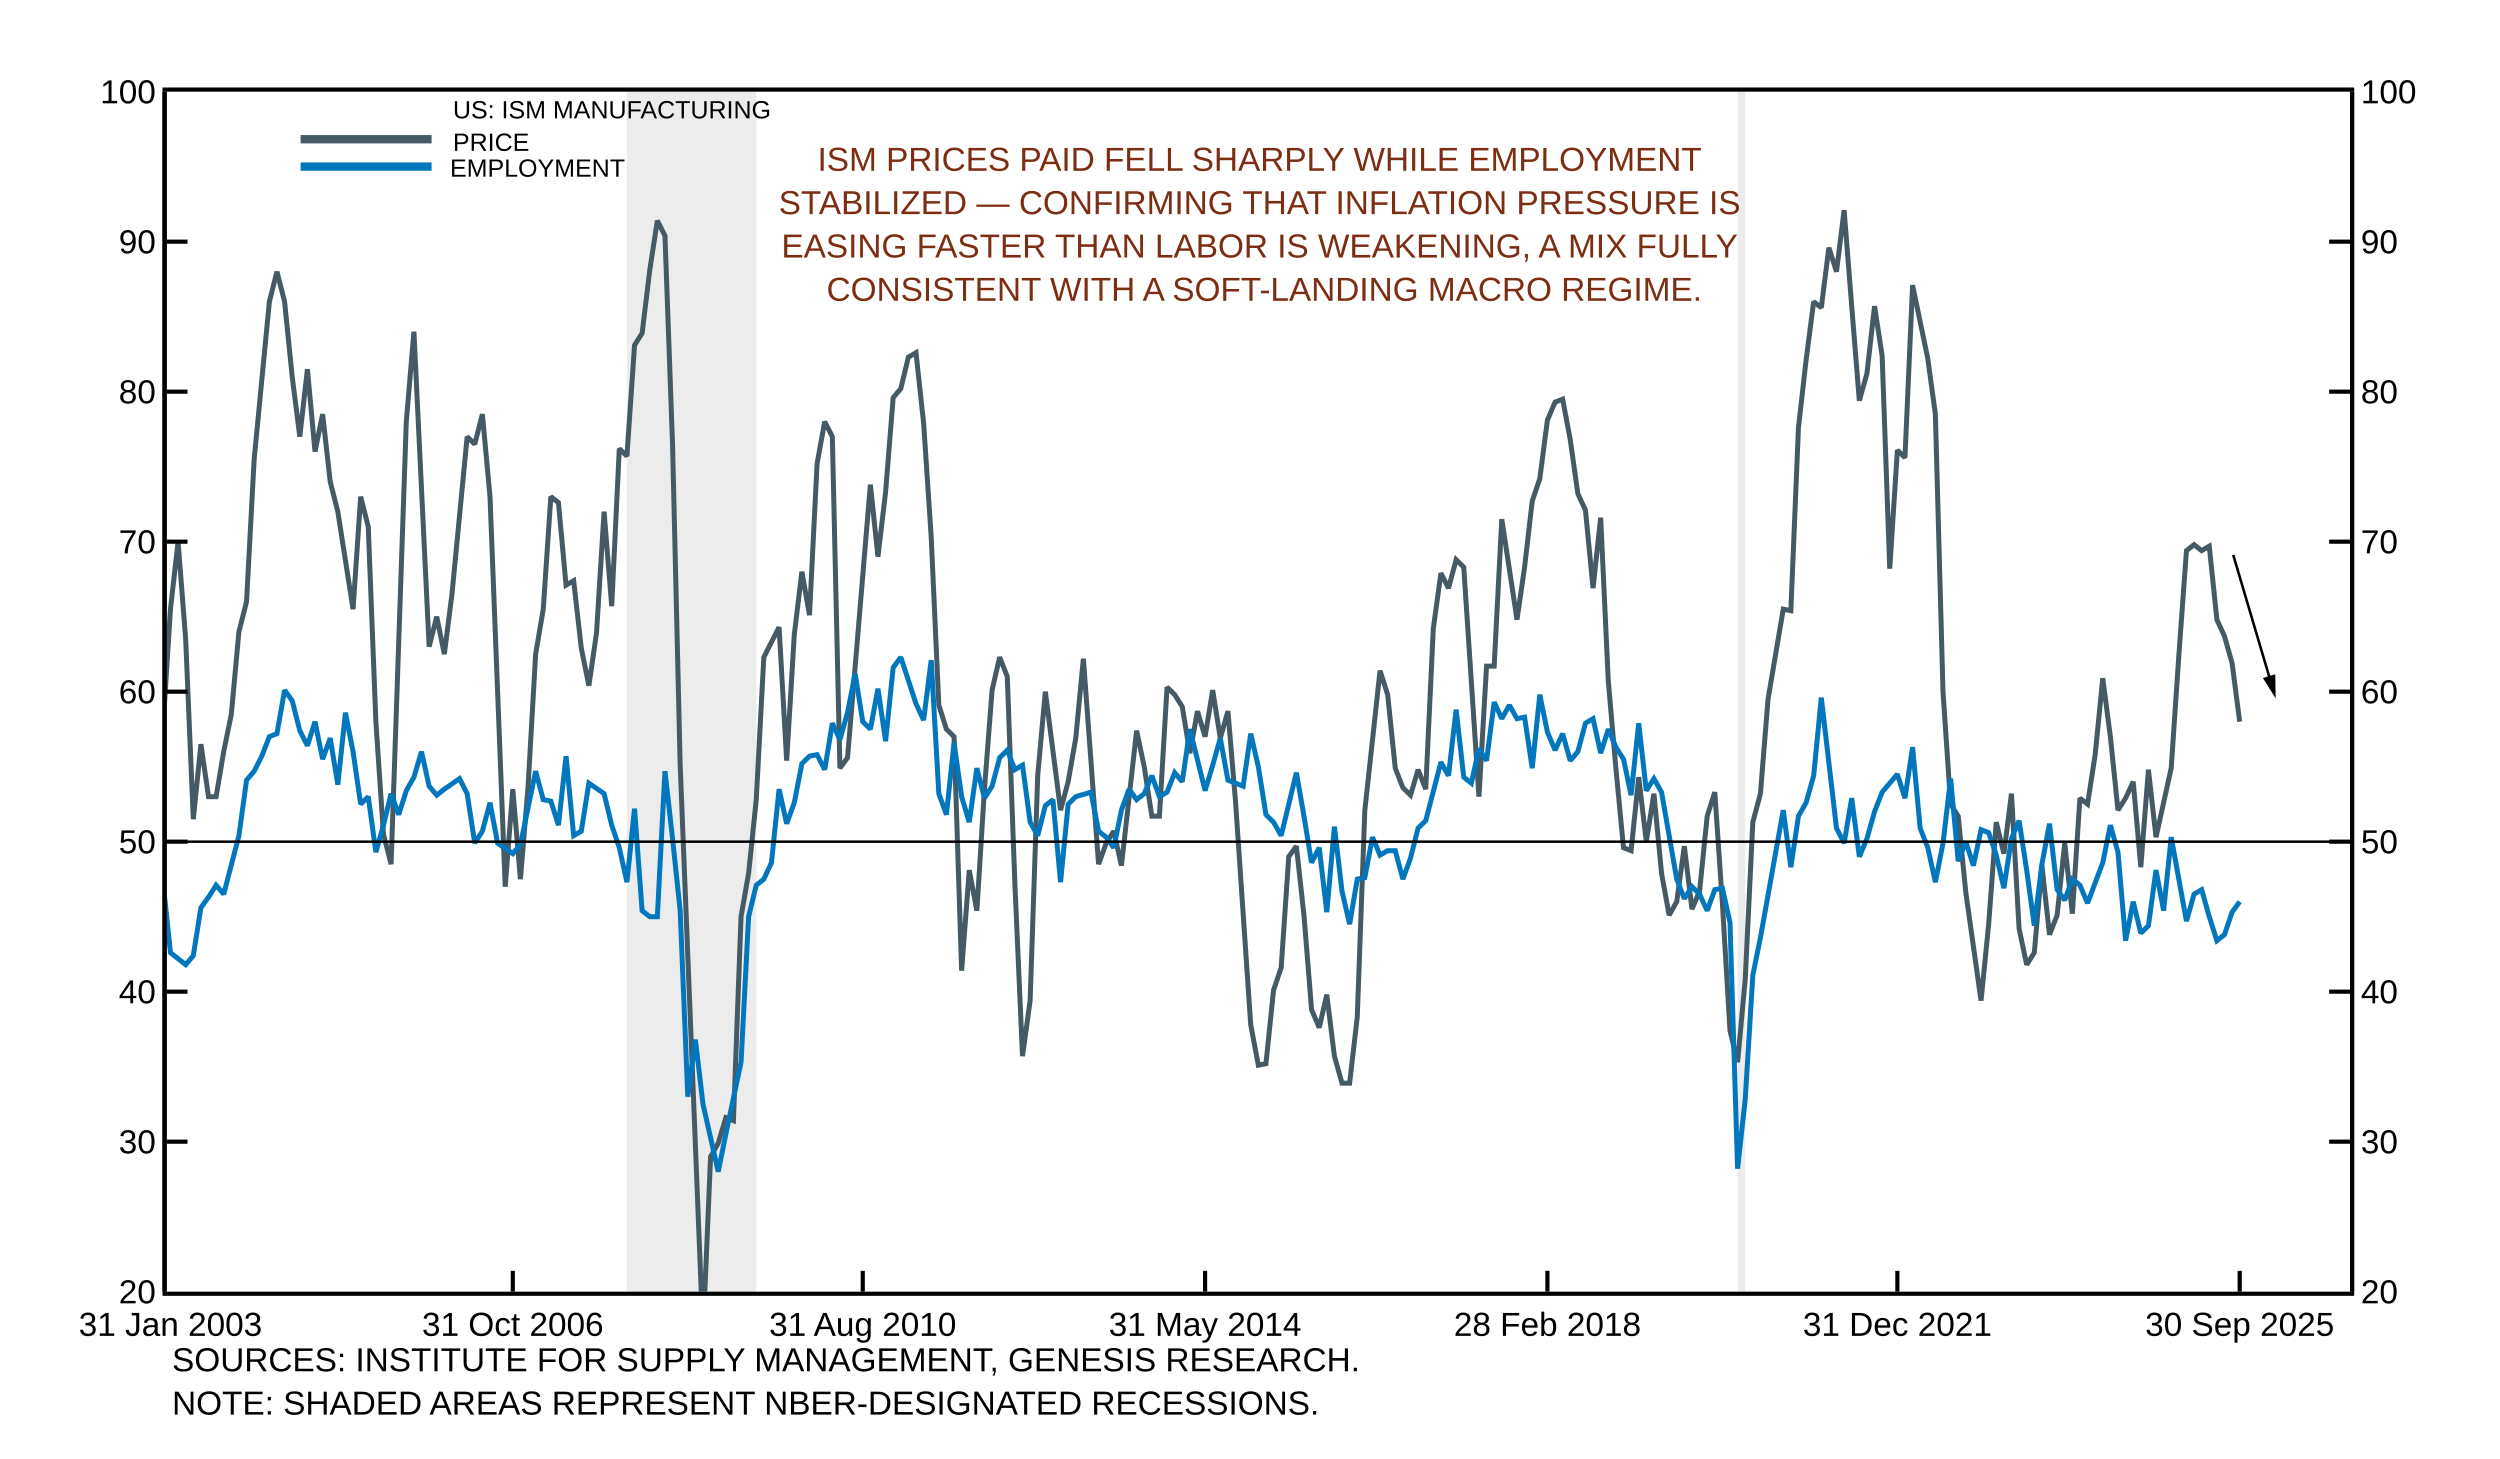
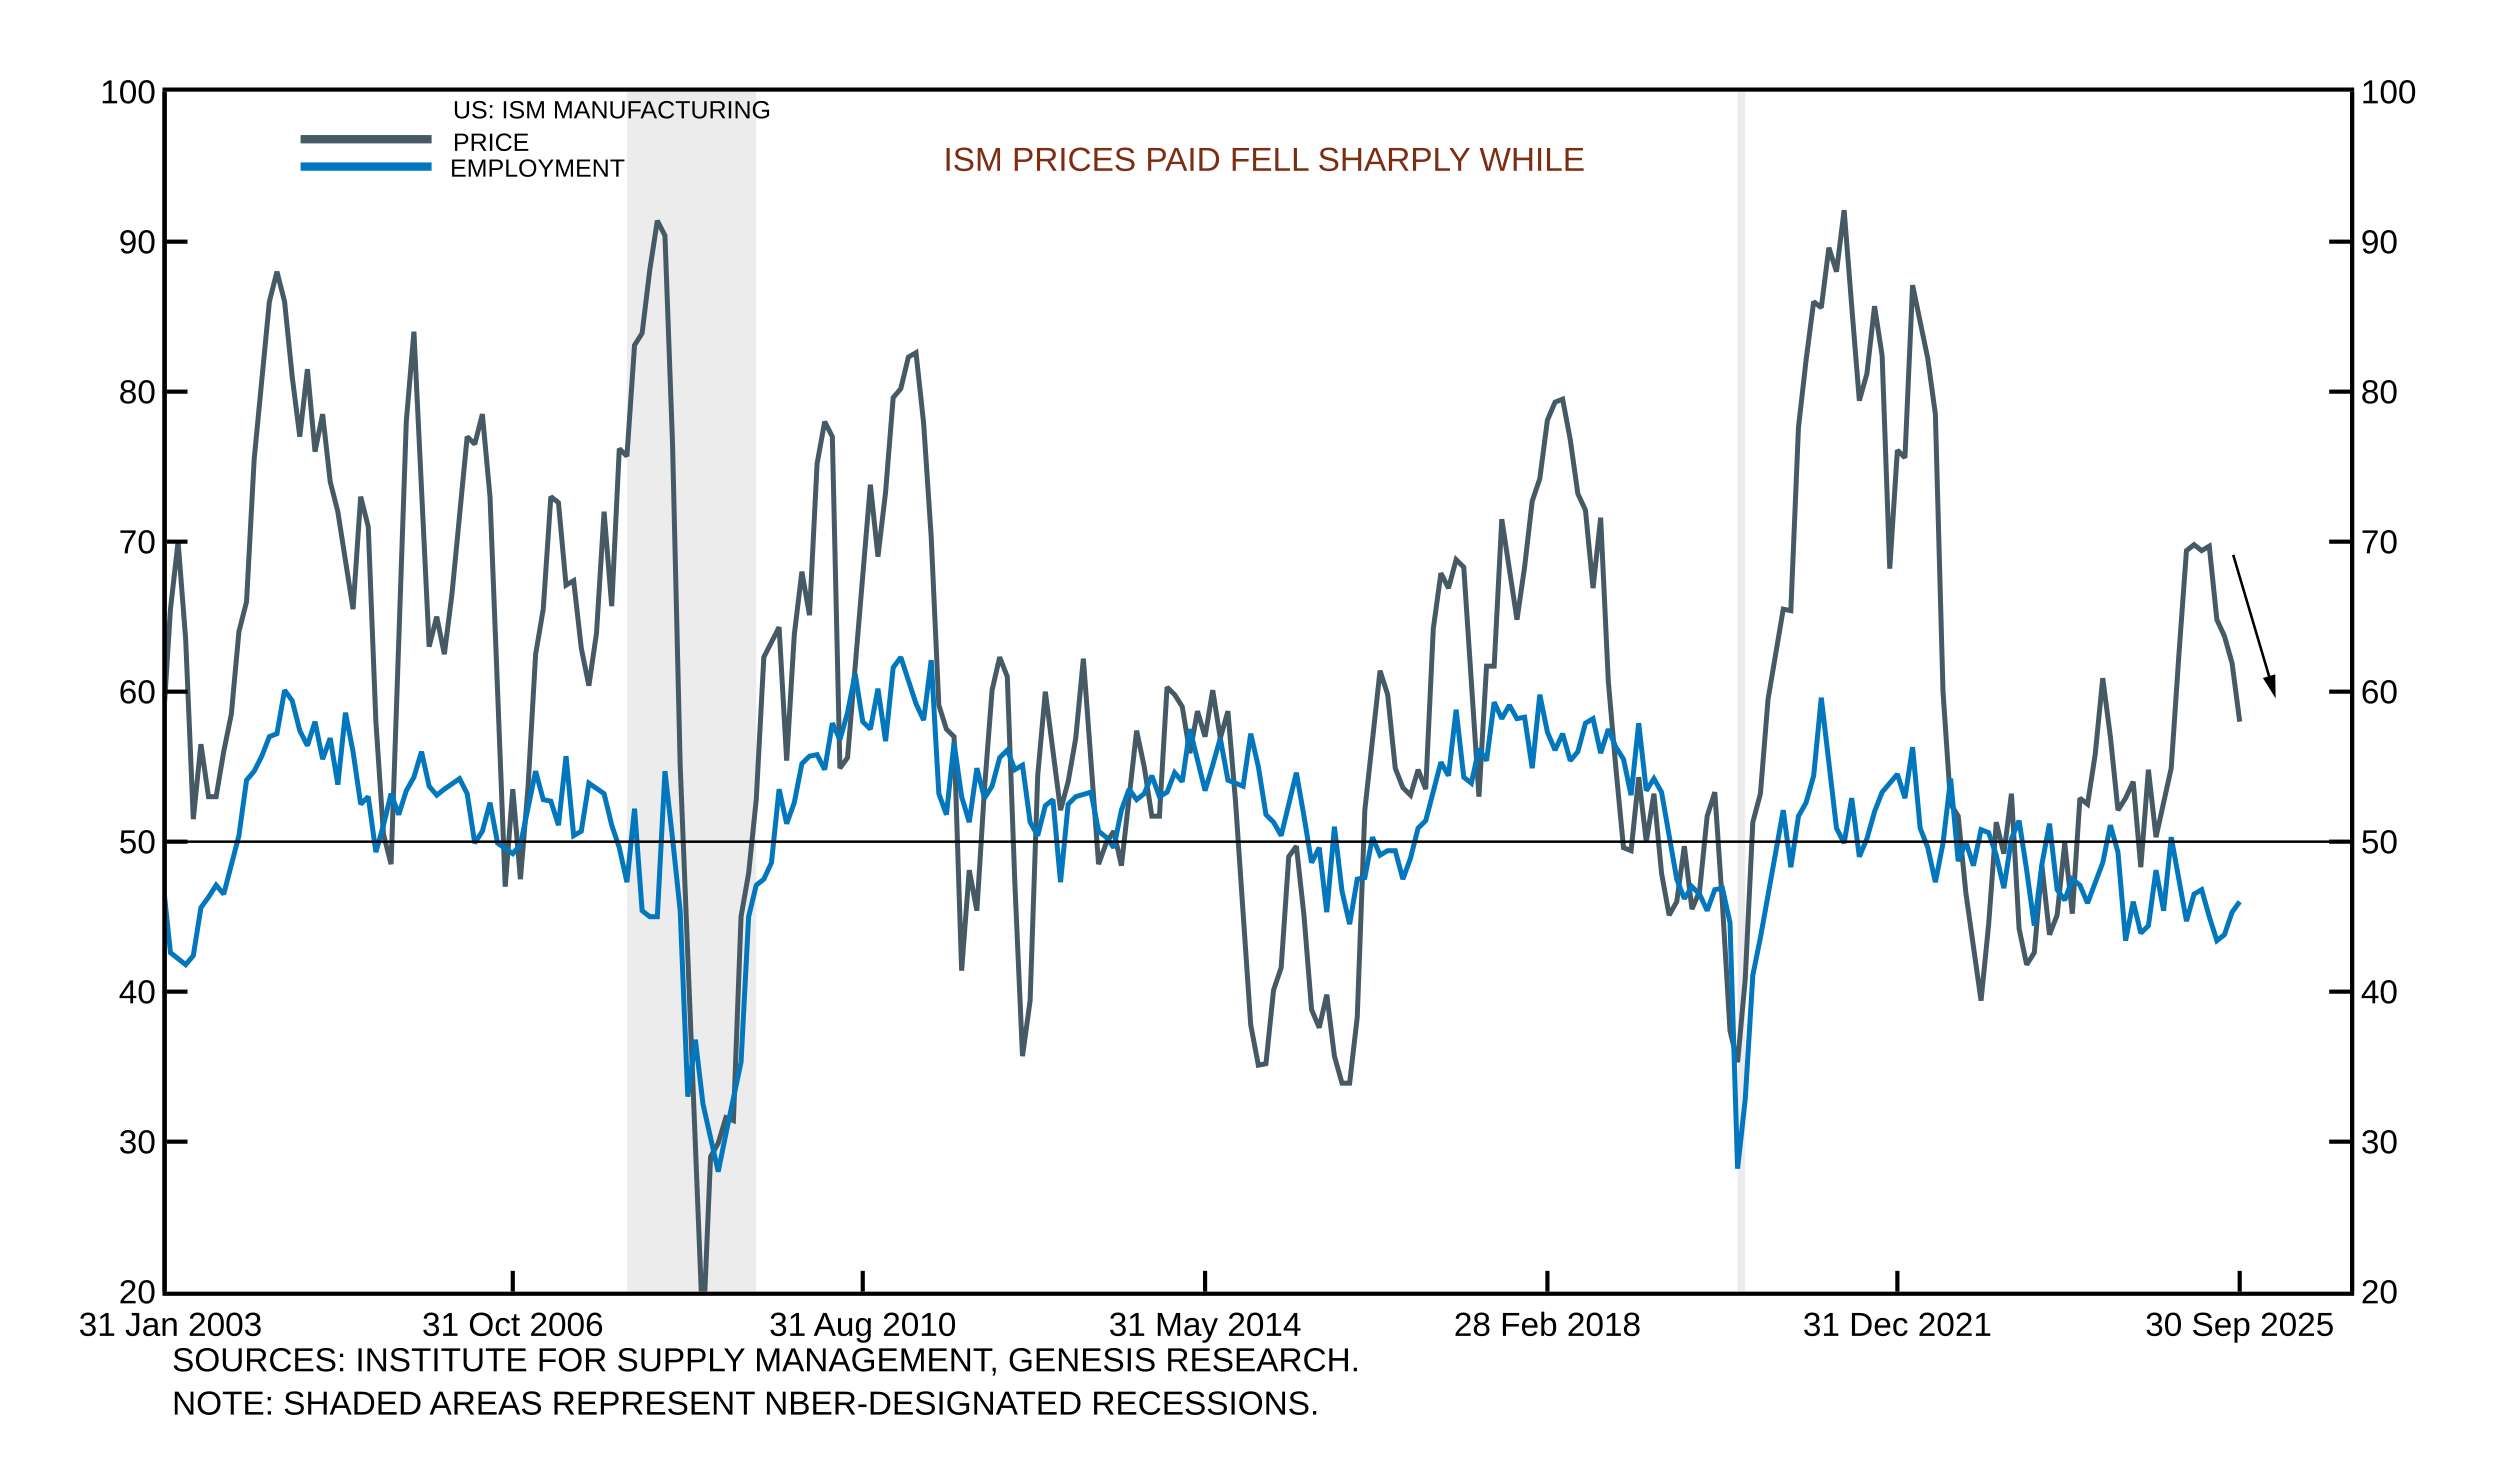
<svg xmlns="http://www.w3.org/2000/svg" class="main-svg" width="600" height="350" style="" viewBox="0 0 600 350" version="1.1" id="svg175">
  <rect x="0" y="0" width="600" height="350" style="fill: rgb(255, 255, 255); fill-opacity: 1;" id="rect1" />
  <path d="m 544.455,162.957 -8.783,-29.707 0.594,-0.176 8.607,29.113 m 1.188,-0.351 0.096,5.786 -3.066,-4.908" id="path2-6" style="stroke-width:0.62" />
  <defs id="defs-be6cc4">
    <g class="clips" id="g8">
      <clipPath id="clipbe6cc4xyplot" class="plotclip">
        <rect width="524" height="288" id="rect2" />
      </clipPath>
      <clipPath id="clipbe6cc4xy2plot" class="plotclip">
        <rect width="524" height="288" id="rect3" />
      </clipPath>
      <clipPath class="axesclip" id="clipbe6cc4x">
        <rect x="40" y="0" width="524" height="350" id="rect4" />
      </clipPath>
      <clipPath class="axesclip" id="clipbe6cc4y">
        <rect x="0" y="22" width="600" height="288" id="rect5" />
      </clipPath>
      <clipPath class="axesclip" id="clipbe6cc4xy">
        <rect x="40" y="22" width="524" height="288" id="rect6" />
      </clipPath>
      <clipPath class="axesclip" id="clipbe6cc4y2">
        <rect x="0" y="22" width="600" height="288" id="rect7" />
      </clipPath>
      <clipPath class="axesclip" id="clipbe6cc4xy2">
        <rect x="40" y="22" width="524" height="288" id="rect8" />
      </clipPath>
    </g>
    <g class="gradients" id="g9" />
    <g class="patterns" id="g10" />
  </defs>
  <g class="bglayer" id="g11" />
  <g class="layer-below" id="g49">
    <g class="imagelayer" id="g12" />
    <g class="shapelayer" id="g48">
      <g class="shape-group" data-index="1" clip-path="url(#clipbe6cc4x)" id="g13">
        <path data-index="1" fill-rule="evenodd" d="M-267.64,310H-267.64V22H-267.64Z" style="opacity: 1; stroke: rgb(0, 0, 0); stroke-opacity: 0; fill: rgb(150, 150, 150); fill-opacity: 0.18; stroke-width: 0px;" id="path12" />
      </g>
      <g class="shape-group" data-index="2" clip-path="url(#clipbe6cc4x)" id="g14">
        <path data-index="2" fill-rule="evenodd" d="M-267.64,310H-267.64V22H-267.64Z" style="opacity: 1; stroke: rgb(0, 0, 0); stroke-opacity: 0; fill: rgb(150, 150, 150); fill-opacity: 0.18; stroke-width: 0px;" id="path13" />
      </g>
      <g class="shape-group" data-index="3" clip-path="url(#clipbe6cc4x)" id="g15">
        <path data-index="3" fill-rule="evenodd" d="M-267.64,310H-267.64V22H-267.64Z" style="opacity: 1; stroke: rgb(0, 0, 0); stroke-opacity: 0; fill: rgb(150, 150, 150); fill-opacity: 0.18; stroke-width: 0px;" id="path14" />
      </g>
      <g class="shape-group" data-index="4" clip-path="url(#clipbe6cc4x)" id="g16">
        <path data-index="4" fill-rule="evenodd" d="M-267.64,310H-267.64V22H-267.64Z" style="opacity: 1; stroke: rgb(0, 0, 0); stroke-opacity: 0; fill: rgb(150, 150, 150); fill-opacity: 0.18; stroke-width: 0px;" id="path15" />
      </g>
      <g class="shape-group" data-index="5" clip-path="url(#clipbe6cc4x)" id="g17">
        <path data-index="5" fill-rule="evenodd" d="M-267.64,310H-267.64V22H-267.64Z" style="opacity: 1; stroke: rgb(0, 0, 0); stroke-opacity: 0; fill: rgb(150, 150, 150); fill-opacity: 0.18; stroke-width: 0px;" id="path16" />
      </g>
      <g class="shape-group" data-index="6" clip-path="url(#clipbe6cc4x)" id="g18">
        <path data-index="6" fill-rule="evenodd" d="M-267.64,310H-267.64V22H-267.64Z" style="opacity: 1; stroke: rgb(0, 0, 0); stroke-opacity: 0; fill: rgb(150, 150, 150); fill-opacity: 0.18; stroke-width: 0px;" id="path17" />
      </g>
      <g class="shape-group" data-index="7" clip-path="url(#clipbe6cc4x)" id="g19">
        <path data-index="7" fill-rule="evenodd" d="M-267.64,310H-267.64V22H-267.64Z" style="opacity: 1; stroke: rgb(0, 0, 0); stroke-opacity: 0; fill: rgb(150, 150, 150); fill-opacity: 0.18; stroke-width: 0px;" id="path18" />
      </g>
      <g class="shape-group" data-index="8" clip-path="url(#clipbe6cc4x)" id="g20">
        <path data-index="8" fill-rule="evenodd" d="M-267.64,310H-267.64V22H-267.64Z" style="opacity: 1; stroke: rgb(0, 0, 0); stroke-opacity: 0; fill: rgb(150, 150, 150); fill-opacity: 0.18; stroke-width: 0px;" id="path19" />
      </g>
      <g class="shape-group" data-index="9" clip-path="url(#clipbe6cc4x)" id="g21">
        <path data-index="9" fill-rule="evenodd" d="M-267.64,310H-267.64V22H-267.64Z" style="opacity: 1; stroke: rgb(0, 0, 0); stroke-opacity: 0; fill: rgb(150, 150, 150); fill-opacity: 0.18; stroke-width: 0px;" id="path20" />
      </g>
      <g class="shape-group" data-index="10" clip-path="url(#clipbe6cc4x)" id="g22">
        <path data-index="10" fill-rule="evenodd" d="M-267.64,310H-267.64V22H-267.64Z" style="opacity: 1; stroke: rgb(0, 0, 0); stroke-opacity: 0; fill: rgb(150, 150, 150); fill-opacity: 0.18; stroke-width: 0px;" id="path21" />
      </g>
      <g class="shape-group" data-index="11" clip-path="url(#clipbe6cc4x)" id="g23">
        <path data-index="11" fill-rule="evenodd" d="M-267.64,310H-267.64V22H-267.64Z" style="opacity: 1; stroke: rgb(0, 0, 0); stroke-opacity: 0; fill: rgb(150, 150, 150); fill-opacity: 0.18; stroke-width: 0px;" id="path22" />
      </g>
      <g class="shape-group" data-index="12" clip-path="url(#clipbe6cc4x)" id="g24">
        <path data-index="12" fill-rule="evenodd" d="M-267.64,310H-267.64V22H-267.64Z" style="opacity: 1; stroke: rgb(0, 0, 0); stroke-opacity: 0; fill: rgb(150, 150, 150); fill-opacity: 0.18; stroke-width: 0px;" id="path23" />
      </g>
      <g class="shape-group" data-index="13" clip-path="url(#clipbe6cc4x)" id="g25">
        <path data-index="13" fill-rule="evenodd" d="M-267.64,310H-267.64V22H-267.64Z" style="opacity: 1; stroke: rgb(0, 0, 0); stroke-opacity: 0; fill: rgb(150, 150, 150); fill-opacity: 0.18; stroke-width: 0px;" id="path24" />
      </g>
      <g class="shape-group" data-index="14" clip-path="url(#clipbe6cc4x)" id="g26">
        <path data-index="14" fill-rule="evenodd" d="M-267.64,310H-267.64V22H-267.64Z" style="opacity: 1; stroke: rgb(0, 0, 0); stroke-opacity: 0; fill: rgb(150, 150, 150); fill-opacity: 0.18; stroke-width: 0px;" id="path25" />
      </g>
      <g class="shape-group" data-index="15" clip-path="url(#clipbe6cc4x)" id="g27">
        <path data-index="15" fill-rule="evenodd" d="M-267.64,310H-267.64V22H-267.64Z" style="opacity: 1; stroke: rgb(0, 0, 0); stroke-opacity: 0; fill: rgb(150, 150, 150); fill-opacity: 0.18; stroke-width: 0px;" id="path26" />
      </g>
      <g class="shape-group" data-index="16" clip-path="url(#clipbe6cc4x)" id="g28">
        <path data-index="16" fill-rule="evenodd" d="M-267.64,310H-267.64V22H-267.64Z" style="opacity: 1; stroke: rgb(0, 0, 0); stroke-opacity: 0; fill: rgb(150, 150, 150); fill-opacity: 0.18; stroke-width: 0px;" id="path27" />
      </g>
      <g class="shape-group" data-index="17" clip-path="url(#clipbe6cc4x)" id="g29">
        <path data-index="17" fill-rule="evenodd" d="M-267.64,310H-267.64V22H-267.64Z" style="opacity: 1; stroke: rgb(0, 0, 0); stroke-opacity: 0; fill: rgb(150, 150, 150); fill-opacity: 0.18; stroke-width: 0px;" id="path28" />
      </g>
      <g class="shape-group" data-index="18" clip-path="url(#clipbe6cc4x)" id="g30">
        <path data-index="18" fill-rule="evenodd" d="M-267.64,310H-267.64V22H-267.64Z" style="opacity: 1; stroke: rgb(0, 0, 0); stroke-opacity: 0; fill: rgb(150, 150, 150); fill-opacity: 0.18; stroke-width: 0px;" id="path29" />
      </g>
      <g class="shape-group" data-index="19" clip-path="url(#clipbe6cc4x)" id="g31">
        <path data-index="19" fill-rule="evenodd" d="M-267.64,310H-267.64V22H-267.64Z" style="opacity: 1; stroke: rgb(0, 0, 0); stroke-opacity: 0; fill: rgb(150, 150, 150); fill-opacity: 0.18; stroke-width: 0px;" id="path30" />
      </g>
      <g class="shape-group" data-index="20" clip-path="url(#clipbe6cc4x)" id="g32">
        <path data-index="20" fill-rule="evenodd" d="M-267.64,310H-267.64V22H-267.64Z" style="opacity: 1; stroke: rgb(0, 0, 0); stroke-opacity: 0; fill: rgb(150, 150, 150); fill-opacity: 0.18; stroke-width: 0px;" id="path31" />
      </g>
      <g class="shape-group" data-index="21" clip-path="url(#clipbe6cc4x)" id="g33">
        <path data-index="21" fill-rule="evenodd" d="M-267.64,310H-267.64V22H-267.64Z" style="opacity: 1; stroke: rgb(0, 0, 0); stroke-opacity: 0; fill: rgb(150, 150, 150); fill-opacity: 0.18; stroke-width: 0px;" id="path32" />
      </g>
      <g class="shape-group" data-index="22" clip-path="url(#clipbe6cc4x)" id="g34">
        <path data-index="22" fill-rule="evenodd" d="M-267.64,310H-267.64V22H-267.64Z" style="opacity: 1; stroke: rgb(0, 0, 0); stroke-opacity: 0; fill: rgb(150, 150, 150); fill-opacity: 0.18; stroke-width: 0px;" id="path33" />
      </g>
      <g class="shape-group" data-index="23" clip-path="url(#clipbe6cc4x)" id="g35">
        <path data-index="23" fill-rule="evenodd" d="M-267.64,310H-267.64V22H-267.64Z" style="opacity: 1; stroke: rgb(0, 0, 0); stroke-opacity: 0; fill: rgb(150, 150, 150); fill-opacity: 0.18; stroke-width: 0px;" id="path34" />
      </g>
      <g class="shape-group" data-index="24" clip-path="url(#clipbe6cc4x)" id="g36">
        <path data-index="24" fill-rule="evenodd" d="M-267.64,310H-267.64V22H-267.64Z" style="opacity: 1; stroke: rgb(0, 0, 0); stroke-opacity: 0; fill: rgb(150, 150, 150); fill-opacity: 0.18; stroke-width: 0px;" id="path35" />
      </g>
      <g class="shape-group" data-index="25" clip-path="url(#clipbe6cc4x)" id="g37">
        <path data-index="25" fill-rule="evenodd" d="M-267.64,310H-267.64V22H-267.64Z" style="opacity: 1; stroke: rgb(0, 0, 0); stroke-opacity: 0; fill: rgb(150, 150, 150); fill-opacity: 0.18; stroke-width: 0px;" id="path36" />
      </g>
      <g class="shape-group" data-index="26" clip-path="url(#clipbe6cc4x)" id="g38">
        <path data-index="26" fill-rule="evenodd" d="M-267.64,310H-267.64V22H-267.64Z" style="opacity: 1; stroke: rgb(0, 0, 0); stroke-opacity: 0; fill: rgb(150, 150, 150); fill-opacity: 0.18; stroke-width: 0px;" id="path37" />
      </g>
      <g class="shape-group" data-index="27" clip-path="url(#clipbe6cc4x)" id="g39">
        <path data-index="27" fill-rule="evenodd" d="M-267.64,310H-267.64V22H-267.64Z" style="opacity: 1; stroke: rgb(0, 0, 0); stroke-opacity: 0; fill: rgb(150, 150, 150); fill-opacity: 0.18; stroke-width: 0px;" id="path38" />
      </g>
      <g class="shape-group" data-index="28" clip-path="url(#clipbe6cc4x)" id="g40">
        <path data-index="28" fill-rule="evenodd" d="M-267.64,310H-267.64V22H-267.64Z" style="opacity: 1; stroke: rgb(0, 0, 0); stroke-opacity: 0; fill: rgb(150, 150, 150); fill-opacity: 0.18; stroke-width: 0px;" id="path39" />
      </g>
      <g class="shape-group" data-index="29" clip-path="url(#clipbe6cc4x)" id="g41">
        <path data-index="29" fill-rule="evenodd" d="M-267.64,310H-267.64V22H-267.64Z" style="opacity: 1; stroke: rgb(0, 0, 0); stroke-opacity: 0; fill: rgb(150, 150, 150); fill-opacity: 0.18; stroke-width: 0px;" id="path40" />
      </g>
      <g class="shape-group" data-index="30" clip-path="url(#clipbe6cc4x)" id="g42">
        <path data-index="30" fill-rule="evenodd" d="M-267.64,310H-267.64V22H-267.64Z" style="opacity: 1; stroke: rgb(0, 0, 0); stroke-opacity: 0; fill: rgb(150, 150, 150); fill-opacity: 0.18; stroke-width: 0px;" id="path41" />
      </g>
      <g class="shape-group" data-index="31" clip-path="url(#clipbe6cc4x)" id="g43">
        <path data-index="31" fill-rule="evenodd" d="M-267.64,310H-267.64V22H-267.64Z" style="opacity: 1; stroke: rgb(0, 0, 0); stroke-opacity: 0; fill: rgb(150, 150, 150); fill-opacity: 0.18; stroke-width: 0px;" id="path42" />
      </g>
      <g class="shape-group" data-index="32" clip-path="url(#clipbe6cc4x)" id="g44">
        <path data-index="32" fill-rule="evenodd" d="M-231.13,310H-218.35V22H-231.13Z" style="opacity: 1; stroke: rgb(0, 0, 0); stroke-opacity: 0; fill: rgb(150, 150, 150); fill-opacity: 0.18; stroke-width: 0px;" id="path43" />
      </g>
      <g class="shape-group" data-index="33" clip-path="url(#clipbe6cc4x)" id="g45">
        <path data-index="33" fill-rule="evenodd" d="M2.57,310H15.35V22H2.57Z" style="opacity: 1; stroke: rgb(0, 0, 0); stroke-opacity: 0; fill: rgb(150, 150, 150); fill-opacity: 0.18; stroke-width: 0px;" id="path44" />
      </g>
      <g class="shape-group" data-index="34" clip-path="url(#clipbe6cc4x)" id="g46">
        <path data-index="34" fill-rule="evenodd" d="M150.46,310H181.5V22H150.46Z" style="opacity: 1; stroke: rgb(0, 0, 0); stroke-opacity: 0; fill: rgb(150, 150, 150); fill-opacity: 0.18; stroke-width: 0px;" id="path45" />
      </g>
      <g class="shape-group" data-index="35" clip-path="url(#clipbe6cc4x)" id="g47">
        <path data-index="35" fill-rule="evenodd" d="M417.02,310H418.85V22H417.02Z" style="opacity: 1; stroke: rgb(0, 0, 0); stroke-opacity: 0; fill: rgb(150, 150, 150); fill-opacity: 0.18; stroke-width: 0px;" id="path46" />
      </g>
    </g>
  </g>
  <g class="cartesianlayer" id="g139">
    <g class="subplot xy" id="g137">
      <g class="layer-subplot" id="g52">
        <g class="shapelayer" id="g50" />
        <g class="imagelayer" id="g51" />
      </g>
      <g class="minor-gridlayer" id="g56">
        <g class="x" id="g53" />
        <g class="y" id="g54" />
        <g class="y2" id="g55" />
      </g>
      <g class="gridlayer" id="g60">
        <g class="x" id="g57" />
        <g class="y" id="g58" />
        <g class="y2" id="g59" />
      </g>
      <g class="zerolinelayer" id="g61" />
      <g class="layer-between" id="g64">
        <g class="shapelayer" id="g62" />
        <g class="imagelayer" id="g63" />
      </g>
      <path class="xlines-below" id="path64" />
      <path class="ylines-below" id="path65" />
      <g class="overlines-below" id="g67">
        <path class="xy2-x" id="path66" />
        <path class="xy2-y" id="path67" />
      </g>
      <g class="xaxislayer-below" id="g68" />
      <g class="yaxislayer-below" id="g69" />
      <g class="overaxes-below" id="g72">
        <g class="xy2-x" id="g70" />
        <g class="xy2-y" id="g71" />
      </g>
      <g class="overplot" id="g88">
        <g class="xy" transform="translate(40,22)" clip-path="url(#clipbe6cc4xyplot)" id="g86">
          <g class="scatterlayer mlayer" id="g85">
            <g class="trace scatter trace5f3be2" style="stroke-miterlimit: 2; opacity: 1;" id="g78">
              <g class="fills" id="g73" />
              <g class="errorbars" id="g74" />
              <g class="lines" id="g75">
                <path class="js-line" d="M-0.91,153L0.91,124.2L2.74,108L4.56,131.4L6.39,174.6L8.22,156.6L10.04,169.2L11.87,169.2L13.69,158.4L15.52,149.4L17.34,129.6L19.17,122.4L21,88.2L24.65,50.4L26.47,43.2L28.3,50.4L30.13,68.4L31.95,82.8L33.78,66.6L35.6,86.4L37.43,77.4L39.25,93.6L41.08,100.8L44.73,124.2L46.56,97.2L48.38,104.4L50.21,151.2L52.03,178.2L53.86,185.4L57.51,79.2L59.34,57.6L62.99,133.2L64.82,126L66.64,135L68.47,120.6L72.12,82.8L73.94,84.6L75.77,77.4L77.6,97.2L81.25,190.8L83.07,167.4L84.9,189L86.72,167.04L88.55,135L90.38,124.2L92.2,97.2L94.03,98.64L95.85,118.44L97.68,117.36L99.51,133.56L101.33,142.56L103.16,129.96L104.98,100.8L106.81,123.48L108.63,85.68L110.46,87.48L112.29,60.84L114.11,57.96L115.94,42.84L117.76,30.96L119.59,34.56L121.41,84.6L123.24,161.64L128.72,298.44L130.54,255.6L132.37,252.36L134.2,246.24L136.02,246.96L137.85,198L139.67,187.56L141.5,169.92L143.32,135.72L145.15,132.12L146.98,128.52L148.8,160.56L150.63,130.32L152.45,115.2L154.28,125.64L156.1,89.28L157.93,79.2L159.76,82.8L161.58,162.36L163.41,159.84L168.89,94.32L170.71,111.6L172.54,96.12L174.36,73.44L176.19,71.28L178.01,63.72L179.84,62.64L181.67,79.56L183.49,106.92L185.32,147.24L187.14,153L188.97,154.8L190.79,210.96L192.62,186.84L194.45,196.56L196.27,167.4L198.1,143.64L199.92,135.72L201.75,140.4L203.57,190.08L205.4,231.48L207.23,218.16L209.05,164.16L210.88,144L214.53,172.44L216.36,165.6L218.18,155.16L220.01,136.08L223.66,185.4L225.48,180.36L227.31,177.48L229.14,185.76L232.79,153.36L234.61,162L236.44,173.88L238.26,173.88L240.09,142.92L241.92,144.72L243.74,147.6L245.57,158.76L247.39,148.68L249.22,154.8L251.05,143.64L252.87,155.16L254.7,148.68L256.52,170.28L260.17,223.92L262,233.64L263.83,233.28L265.65,215.64L267.48,210.24L269.3,183.6L271.13,181.08L272.95,197.64L274.78,220.32L276.61,224.64L278.43,216.72L280.26,231.48L282.08,237.96L283.91,237.96L285.74,222.12L287.56,172.44L291.21,138.96L293.04,144.72L294.86,162.36L296.69,167.04L298.52,168.84L300.34,162.72L302.17,167.4L303.99,128.88L305.82,115.56L307.64,119.16L309.47,112.32L311.3,114.12L314.95,169.2L316.77,137.88L318.6,137.88L320.43,102.6L324.08,126.72L325.9,114.12L327.73,98.28L329.55,92.88L331.38,78.84L333.21,74.52L335.03,73.8L336.86,83.52L338.68,96.48L340.51,100.44L342.33,119.16L344.16,102.24L345.99,141.48L347.81,162.36L349.64,181.44L351.46,182.16L353.29,164.52L355.11,180L356.94,168.48L358.77,187.56L360.59,197.64L362.42,194.4L364.24,181.08L366.07,196.2L367.9,191.88L369.72,173.88L371.55,168.12L373.37,194.76L375.2,225.36L377.02,232.92L378.85,213.12L380.68,175.32L382.5,168.48L384.33,145.8L387.98,124.2L389.8,124.56L391.63,80.64L393.46,64.44L395.28,50.4L397.11,51.84L398.93,37.44L400.76,43.2L402.59,28.44L404.41,51.48L406.24,74.16L408.06,67.68L409.89,51.48L411.71,63.36L413.54,114.48L415.37,86.04L417.19,87.84L419.02,46.44L422.67,64.08L424.49,77.4L426.32,144L428.15,171L429.97,173.88L431.8,192.24L435.45,218.16L437.28,199.8L439.1,175.32L440.93,182.88L442.75,168.48L444.58,200.88L446.4,209.52L448.23,206.64L450.06,185.76L451.88,202.32L453.71,197.64L455.53,180.36L457.36,197.28L459.18,169.56L461.01,171L462.84,159.12L464.66,140.76L466.49,154.8L468.31,172.44L470.14,169.56L471.97,165.6L473.79,186.12L475.62,162.72L477.44,178.92L481.09,162.36L482.92,135.36L484.75,110.16L486.57,108.72L488.4,110.16L490.22,109.08L492.05,126.72L493.87,130.68L495.7,137.16L497.53,151.2" style="vector-effect: none; fill: none; stroke: rgb(69, 90, 100); stroke-opacity: 1; stroke-width: 1.2px; opacity: 1;" id="path74" />
              </g>
              <g class="points" id="g76" />
              <g class="text" id="g77" />
            </g>
            <g class="trace scatter trace978415" style="stroke-miterlimit: 2; opacity: 1;" id="g84">
              <g class="fills" id="g79" />
              <g class="errorbars" id="g80" />
              <g class="lines" id="g81">
                <path class="js-line" d="M-307.64,174.96L-294.86,199.44L-293.04,196.56L-287.56,199.44L-285.74,196.56L-283.91,192.6L-274.78,193.32L-272.95,204.84L-267.48,229.68L-265.65,220.32L-263.83,225.72L-260.17,239.04L-258.35,231.12L-256.52,225.36L-249.22,189.72L-247.39,199.08L-243.74,216.72L-241.92,213.84L-234.61,181.8L-232.79,192.24L-230.96,196.2L-229.14,189.72L-225.48,199.08L-223.66,190.44L-221.83,194.76L-220.01,191.16L-218.18,190.8L-216.36,190.44L-214.53,198.72L-207.23,209.16L-205.4,199.8L-198.1,189L-196.27,184.68L-194.45,186.48L-192.62,179.64L-190.79,174.96L-188.97,181.8L-187.14,171.72L-185.32,174.96L-183.49,171L-181.67,176.04L-179.84,174.24L-178.01,191.88L-176.19,173.16L-174.36,180L-172.54,186.84L-170.71,189.36L-168.89,202.68L-165.23,186.84L-163.41,198L-159.76,194.76L-157.93,199.8L-156.1,193.68L-154.28,196.92L-152.45,199.44L-146.98,199.08L-145.15,186.48L-143.32,191.88L-141.5,189.36L-139.67,190.08L-137.85,194.4L-136.02,188.64L-132.37,180.72L-130.54,194.76L-126.89,173.52L-125.07,177.48L-121.41,173.88L-119.59,175.32L-117.76,175.68L-115.94,169.92L-114.11,166.68L-112.29,172.44L-110.46,176.04L-108.63,173.88L-106.81,174.96L-104.98,183.6L-103.16,182.52L-101.33,190.8L-99.51,197.64L-97.68,191.88L-94.03,197.28L-92.2,196.92L-90.38,209.16L-88.55,196.2L-86.72,195.12L-84.9,188.64L-79.42,175.32L-77.6,178.56L-75.77,168.84L-73.94,175.32L-70.29,168.84L-68.47,159.48L-66.64,169.92L-64.82,167.04L-62.99,175.68L-61.16,168.48L-59.34,169.2L-57.51,177.48L-55.69,171L-53.86,184.32L-52.03,177.84L-50.21,186.48L-48.38,190.44L-46.56,206.28L-44.73,207.72L-42.91,223.92L-41.08,216.36L-39.25,222.48L-37.43,233.64L-35.6,231.48L-33.78,226.08L-31.95,211.32L-30.13,210.6L-28.3,231.84L-26.47,228.96L-24.65,219.24L-21,202.32L-19.17,192.24L-17.34,192.24L-15.52,189.72L-13.69,186.12L-11.87,198L-10.04,191.52L-8.22,195.12L-6.39,192.96L-4.56,198.72L-2.74,189L-0.91,189.36L0.91,206.64L2.74,208.08L4.56,209.52L6.39,207.36L8.22,195.84L10.04,193.32L11.87,190.44L13.69,192.6L17.34,178.56L19.17,165.24L21,163.08L22.82,159.48L24.65,154.8L26.47,154.08L28.3,143.64L30.13,146.16L31.95,153.36L33.78,156.96L35.6,151.2L37.43,160.2L39.25,155.16L41.08,166.32L42.91,149.04L44.73,158.4L46.56,171L48.38,169.2L50.21,182.52L52.03,176.04L53.86,168.48L55.69,173.52L57.51,167.76L59.34,164.52L61.16,158.4L62.99,166.68L64.82,168.84L66.64,167.4L70.29,164.88L72.12,168.48L73.94,180.36L75.77,177.48L77.6,170.64L79.42,180.36L83.07,182.88L84.9,180.72L88.55,163.08L90.38,169.92L92.2,170.28L94.03,176.04L95.85,159.48L97.68,178.56L99.51,177.48L101.33,165.96L104.98,168.48L106.81,176.04L108.63,181.44L110.46,189.72L112.29,172.08L114.11,196.56L115.94,198L117.76,198L119.59,163.08L121.41,179.28L123.24,196.56L125.07,241.2L126.89,227.52L128.72,243L132.37,259.2L134.2,250.2L137.85,232.92L139.67,198L141.5,190.44L143.32,189L145.15,185.04L146.98,167.4L148.8,175.68L150.63,170.64L152.45,161.28L154.28,159.48L156.1,159.12L157.93,162.72L159.76,151.56L161.58,155.52L163.41,149.04L165.23,139.68L167.06,151.2L168.89,153L170.71,143.28L172.54,155.88L174.36,138.24L176.19,135.72L179.84,146.88L181.67,150.84L183.49,136.44L185.32,168.48L187.14,173.52L188.97,156.24L190.79,169.2L192.62,175.32L194.45,162.36L196.27,169.56L198.1,166.68L199.92,159.84L201.75,158.04L203.57,162.72L205.4,161.64L207.23,175.32L209.05,178.56L210.88,171.36L212.7,169.92L214.53,189.72L216.36,171L218.18,169.2L221.83,168.12L223.66,177.48L225.48,178.92L227.31,181.44L229.14,172.44L230.96,167.4L232.79,169.92L234.61,168.48L236.44,164.16L238.26,169.2L240.09,168.12L241.92,163.44L243.74,165.6L245.57,153L249.22,167.76L251.05,161.64L252.87,155.16L254.7,165.24L258.35,166.68L260.17,154.08L262,162L263.83,173.52L265.65,175.32L267.48,178.56L271.13,163.44L272.95,173.88L274.78,185.04L276.61,181.44L278.43,196.92L280.26,176.4L282.08,191.88L283.91,199.8L285.74,189L287.56,188.64L289.39,178.92L291.21,183.24L293.04,182.16L294.86,182.16L296.69,189L298.52,183.96L300.34,176.76L302.17,174.96L305.82,160.92L307.64,164.16L309.47,148.32L311.3,164.52L313.12,165.96L314.95,157.68L316.77,160.56L318.6,146.52L320.43,150.48L322.25,147.24L324.08,150.48L325.9,150.12L327.73,162.36L329.55,144.72L331.38,153.72L333.21,158.04L335.03,154.08L336.86,160.56L338.68,158.4L340.51,151.56L342.33,150.48L344.16,158.76L345.99,153L347.81,157.32L349.64,160.2L351.46,168.84L353.29,151.56L355.11,167.76L356.94,164.88L358.77,168.12L362.42,189L364.24,193.68L366.07,190.8L367.9,192.6L369.72,196.56L371.55,191.52L373.37,191.16L375.2,199.44L377.02,258.48L378.85,241.92L380.68,212.04L382.5,203.04L387.98,172.44L389.8,186.12L391.63,173.88L393.46,170.64L395.28,164.16L397.11,145.44L400.76,176.76L402.59,180.36L404.41,169.56L406.24,183.6L408.06,179.28L409.89,172.8L411.71,168.12L413.54,165.96L415.37,163.8L417.19,169.56L419.02,157.32L420.84,176.76L422.67,181.44L424.49,189.72L426.32,180.36L428.15,164.88L429.97,184.68L431.8,180L433.62,185.76L435.45,177.12L437.28,177.84L439.1,183.24L440.93,191.16L442.75,179.28L444.58,174.96L446.4,186.84L448.23,200.16L450.06,185.4L451.88,175.68L453.71,191.52L455.53,194.04L457.36,189L459.18,190.44L461.01,194.76L464.66,185.04L466.49,176.04L468.31,182.52L470.14,203.76L471.97,194.4L473.79,201.96L475.62,200.16L477.44,186.84L479.27,196.56L481.09,178.92L484.75,199.08L486.57,192.6L488.4,191.52L490.22,198L492.05,203.76L493.87,202.32L495.7,196.92L497.53,194.4" style="vector-effect: none; fill: none; stroke: rgb(2, 119, 189); stroke-opacity: 1; stroke-width: 1.2px; opacity: 1;" id="path80" />
              </g>
              <g class="points" id="g82" />
              <g class="text" id="g83" />
            </g>
          </g>
        </g>
        <g class="xy2" transform="translate(40,22)" clip-path="url(#clipbe6cc4xy2plot)" id="g87" />
      </g>
      <path class="xlines-above crisp" d="M39,310.5H565M39,21.5H565" style="fill: none; stroke-width: 1px; stroke: rgb(0, 0, 0); stroke-opacity: 1;" id="path88" />
      <path class="ylines-above crisp" d="M39.5,22V310M564.5,22V310" style="fill: none; stroke-width: 1px; stroke: rgb(0, 0, 0); stroke-opacity: 1;" id="path89" />
      <g class="overlines-above" id="g91">
        <path class="xy2-x crisp" d="M0,0" style="fill: none;" id="path90" />
        <path class="xy2-y crisp" d="M564.5,22V310M39.5,22V310" style="fill: none; stroke-width: 1px; stroke: rgb(0, 0, 0); stroke-opacity: 1;" id="path91" />
      </g>
      <g class="xaxislayer-above" id="g104">
        <path class="xtick ticks crisp" d="M0,310v-5" transform="translate(123.07,0)" style="stroke: rgb(0, 0, 0); stroke-opacity: 1; stroke-width: 1px;" id="path92" />
        <path class="xtick ticks crisp" d="M0,310v-5" transform="translate(207.06,0)" style="stroke: rgb(0, 0, 0); stroke-opacity: 1; stroke-width: 1px;" id="path93" />
        <path class="xtick ticks crisp" d="M0,310v-5" transform="translate(289.22,0)" style="stroke: rgb(0, 0, 0); stroke-opacity: 1; stroke-width: 1px;" id="path94" />
        <path class="xtick ticks crisp" d="M0,310v-5" transform="translate(371.38,0)" style="stroke: rgb(0, 0, 0); stroke-opacity: 1; stroke-width: 1px;" id="path95" />
        <path class="xtick ticks crisp" d="M0,310v-5" transform="translate(455.37,0)" style="stroke: rgb(0, 0, 0); stroke-opacity: 1; stroke-width: 1px;" id="path96" />
        <path class="xtick ticks crisp" d="M0,310v-5" transform="translate(537.53,0)" style="stroke: rgb(0, 0, 0); stroke-opacity: 1; stroke-width: 1px;" id="path97" />
        <g class="xtick" id="g97">
          <text text-anchor="middle" x="0" y="320.6" transform="translate(40.91,0)" style="font-family: 'Segoe UI Semibold', 'Segoe UI', Arial; font-size: 8px; fill: rgb(0, 0, 0); fill-opacity: 1; white-space: pre; opacity: 1;" id="text97">31 Jan 2003</text>
        </g>
        <g class="xtick" id="g98">
          <text text-anchor="middle" x="0" y="320.6" transform="translate(123.07,0)" style="font-family: 'Segoe UI Semibold', 'Segoe UI', Arial; font-size: 8px; fill: rgb(0, 0, 0); fill-opacity: 1; white-space: pre; opacity: 1;" id="text98">31 Oct 2006</text>
        </g>
        <g class="xtick" id="g99">
          <text text-anchor="middle" x="0" y="320.6" transform="translate(207.06,0)" style="font-family: 'Segoe UI Semibold', 'Segoe UI', Arial; font-size: 8px; fill: rgb(0, 0, 0); fill-opacity: 1; white-space: pre; opacity: 1;" id="text99">31 Aug 2010</text>
        </g>
        <g class="xtick" id="g100">
          <text text-anchor="middle" x="0" y="320.6" transform="translate(289.22,0)" style="font-family: 'Segoe UI Semibold', 'Segoe UI', Arial; font-size: 8px; fill: rgb(0, 0, 0); fill-opacity: 1; white-space: pre; opacity: 1;" id="text100">31 May 2014</text>
        </g>
        <g class="xtick" id="g101">
          <text text-anchor="middle" x="0" y="320.6" transform="translate(371.38,0)" style="font-family: 'Segoe UI Semibold', 'Segoe UI', Arial; font-size: 8px; fill: rgb(0, 0, 0); fill-opacity: 1; white-space: pre; opacity: 1;" id="text101">28 Feb 2018</text>
        </g>
        <g class="xtick" id="g102">
          <text text-anchor="middle" x="0" y="320.6" transform="translate(455.37,0)" style="font-family: 'Segoe UI Semibold', 'Segoe UI', Arial; font-size: 8px; fill: rgb(0, 0, 0); fill-opacity: 1; white-space: pre; opacity: 1;" id="text102">31 Dec 2021</text>
        </g>
        <g class="xtick" id="g103">
          <text text-anchor="middle" x="0" y="320.6" transform="translate(537.53,0)" style="font-family: 'Segoe UI Semibold', 'Segoe UI', Arial; font-size: 8px; fill: rgb(0, 0, 0); fill-opacity: 1; white-space: pre; opacity: 1;" id="text103">30 Sep 2025</text>
        </g>
      </g>
      <g class="yaxislayer-above" id="g119">
        <path class="ytick ticks crisp" d="M40,0h5" transform="translate(0,274)" style="stroke: rgb(0, 0, 0); stroke-opacity: 1; stroke-width: 1px;" id="path104" />
        <path class="ytick ticks crisp" d="M40,0h5" transform="translate(0,238)" style="stroke: rgb(0, 0, 0); stroke-opacity: 1; stroke-width: 1px;" id="path105" />
        <path class="ytick ticks crisp" d="M40,0h5" transform="translate(0,202)" style="stroke: rgb(0, 0, 0); stroke-opacity: 1; stroke-width: 1px;" id="path106" />
        <path class="ytick ticks crisp" d="M40,0h5" transform="translate(0,166)" style="stroke: rgb(0, 0, 0); stroke-opacity: 1; stroke-width: 1px;" id="path107" />
        <path class="ytick ticks crisp" d="M40,0h5" transform="translate(0,130)" style="stroke: rgb(0, 0, 0); stroke-opacity: 1; stroke-width: 1px;" id="path108" />
        <path class="ytick ticks crisp" d="M40,0h5" transform="translate(0,94)" style="stroke: rgb(0, 0, 0); stroke-opacity: 1; stroke-width: 1px;" id="path109" />
        <path class="ytick ticks crisp" d="M40,0h5" transform="translate(0,58)" style="stroke: rgb(0, 0, 0); stroke-opacity: 1; stroke-width: 1px;" id="path110" />
        <g class="ytick" id="g110">
          <text text-anchor="end" x="37.4" y="2.8" transform="translate(0,310)" style="font-family: 'Segoe UI Semibold', 'Segoe UI', Arial; font-size: 8px; fill: rgb(0, 0, 0); fill-opacity: 1; white-space: pre; opacity: 1;" id="text110">20</text>
        </g>
        <g class="ytick" id="g111">
          <text text-anchor="end" x="37.4" y="2.8" style="font-family: 'Segoe UI Semibold', 'Segoe UI', Arial; font-size: 8px; fill: rgb(0, 0, 0); fill-opacity: 1; white-space: pre; opacity: 1;" transform="translate(0,274)" id="text111">30</text>
        </g>
        <g class="ytick" id="g112">
          <text text-anchor="end" x="37.4" y="2.8" style="font-family: 'Segoe UI Semibold', 'Segoe UI', Arial; font-size: 8px; fill: rgb(0, 0, 0); fill-opacity: 1; white-space: pre; opacity: 1;" transform="translate(0,238)" id="text112">40</text>
        </g>
        <g class="ytick" id="g113">
          <text text-anchor="end" x="37.4" y="2.8" style="font-family: 'Segoe UI Semibold', 'Segoe UI', Arial; font-size: 8px; fill: rgb(0, 0, 0); fill-opacity: 1; white-space: pre; opacity: 1;" transform="translate(0,202)" id="text113">50</text>
        </g>
        <g class="ytick" id="g114">
          <text text-anchor="end" x="37.4" y="2.8" style="font-family: 'Segoe UI Semibold', 'Segoe UI', Arial; font-size: 8px; fill: rgb(0, 0, 0); fill-opacity: 1; white-space: pre; opacity: 1;" transform="translate(0,166)" id="text114">60</text>
        </g>
        <g class="ytick" id="g115">
          <text text-anchor="end" x="37.4" y="2.8" style="font-family: 'Segoe UI Semibold', 'Segoe UI', Arial; font-size: 8px; fill: rgb(0, 0, 0); fill-opacity: 1; white-space: pre; opacity: 1;" transform="translate(0,130)" id="text115">70</text>
        </g>
        <g class="ytick" id="g116">
          <text text-anchor="end" x="37.4" y="2.8" style="font-family: 'Segoe UI Semibold', 'Segoe UI', Arial; font-size: 8px; fill: rgb(0, 0, 0); fill-opacity: 1; white-space: pre; opacity: 1;" transform="translate(0,94)" id="text116">80</text>
        </g>
        <g class="ytick" id="g117">
          <text text-anchor="end" x="37.4" y="2.8" style="font-family: 'Segoe UI Semibold', 'Segoe UI', Arial; font-size: 8px; fill: rgb(0, 0, 0); fill-opacity: 1; white-space: pre; opacity: 1;" transform="translate(0,58)" id="text117">90</text>
        </g>
        <g class="ytick" id="g118">
          <text text-anchor="end" x="37.4" y="2.8" style="font-family: 'Segoe UI Semibold', 'Segoe UI', Arial; font-size: 8px; fill: rgb(0, 0, 0); fill-opacity: 1; white-space: pre; opacity: 1;" transform="translate(0,22)" id="text118">100</text>
        </g>
      </g>
      <g class="overaxes-above" id="g136">
        <g class="xy2-x" id="g120" />
        <g class="xy2-y" id="g135">
          <path class="y2tick ticks crisp" d="M564,0h-5" transform="translate(0,274)" style="stroke: rgb(0, 0, 0); stroke-opacity: 1; stroke-width: 1px;" id="path120" />
          <path class="y2tick ticks crisp" d="M564,0h-5" transform="translate(0,238)" style="stroke: rgb(0, 0, 0); stroke-opacity: 1; stroke-width: 1px;" id="path121" />
          <path class="y2tick ticks crisp" d="M564,0h-5" transform="translate(0,202)" style="stroke: rgb(0, 0, 0); stroke-opacity: 1; stroke-width: 1px;" id="path122" />
          <path class="y2tick ticks crisp" d="M564,0h-5" transform="translate(0,166)" style="stroke: rgb(0, 0, 0); stroke-opacity: 1; stroke-width: 1px;" id="path123" />
          <path class="y2tick ticks crisp" d="M564,0h-5" transform="translate(0,130)" style="stroke: rgb(0, 0, 0); stroke-opacity: 1; stroke-width: 1px;" id="path124" />
          <path class="y2tick ticks crisp" d="M564,0h-5" transform="translate(0,94)" style="stroke: rgb(0, 0, 0); stroke-opacity: 1; stroke-width: 1px;" id="path125" />
          <path class="y2tick ticks crisp" d="M564,0h-5" transform="translate(0,58)" style="stroke: rgb(0, 0, 0); stroke-opacity: 1; stroke-width: 1px;" id="path126" />
          <g class="y2tick" id="g126">
            <text text-anchor="start" x="566.6" y="2.8" transform="translate(0,310)" style="font-family: 'Segoe UI Semibold', 'Segoe UI', Arial; font-size: 8px; fill: rgb(0, 0, 0); fill-opacity: 1; white-space: pre; opacity: 1;" id="text126">20</text>
          </g>
          <g class="y2tick" id="g127">
            <text text-anchor="start" x="566.6" y="2.8" style="font-family: 'Segoe UI Semibold', 'Segoe UI', Arial; font-size: 8px; fill: rgb(0, 0, 0); fill-opacity: 1; white-space: pre; opacity: 1;" transform="translate(0,274)" id="text127">30</text>
          </g>
          <g class="y2tick" id="g128">
            <text text-anchor="start" x="566.6" y="2.8" style="font-family: 'Segoe UI Semibold', 'Segoe UI', Arial; font-size: 8px; fill: rgb(0, 0, 0); fill-opacity: 1; white-space: pre; opacity: 1;" transform="translate(0,238)" id="text128">40</text>
          </g>
          <g class="y2tick" id="g129">
            <text text-anchor="start" x="566.6" y="2.8" style="font-family: 'Segoe UI Semibold', 'Segoe UI', Arial; font-size: 8px; fill: rgb(0, 0, 0); fill-opacity: 1; white-space: pre; opacity: 1;" transform="translate(0,202)" id="text129">50</text>
          </g>
          <g class="y2tick" id="g130">
            <text text-anchor="start" x="566.6" y="2.8" style="font-family: 'Segoe UI Semibold', 'Segoe UI', Arial; font-size: 8px; fill: rgb(0, 0, 0); fill-opacity: 1; white-space: pre; opacity: 1;" transform="translate(0,166)" id="text130">60</text>
          </g>
          <g class="y2tick" id="g131">
            <text text-anchor="start" x="566.6" y="2.8" style="font-family: 'Segoe UI Semibold', 'Segoe UI', Arial; font-size: 8px; fill: rgb(0, 0, 0); fill-opacity: 1; white-space: pre; opacity: 1;" transform="translate(0,130)" id="text131">70</text>
          </g>
          <g class="y2tick" id="g132">
            <text text-anchor="start" x="566.6" y="2.8" style="font-family: 'Segoe UI Semibold', 'Segoe UI', Arial; font-size: 8px; fill: rgb(0, 0, 0); fill-opacity: 1; white-space: pre; opacity: 1;" transform="translate(0,94)" id="text132">80</text>
          </g>
          <g class="y2tick" id="g133">
            <text text-anchor="start" x="566.6" y="2.8" style="font-family: 'Segoe UI Semibold', 'Segoe UI', Arial; font-size: 8px; fill: rgb(0, 0, 0); fill-opacity: 1; white-space: pre; opacity: 1;" transform="translate(0,58)" id="text133">90</text>
          </g>
          <g class="y2tick" id="g134">
            <text text-anchor="start" x="566.6" y="2.8" style="font-family: 'Segoe UI Semibold', 'Segoe UI', Arial; font-size: 8px; fill: rgb(0, 0, 0); fill-opacity: 1; white-space: pre; opacity: 1;" transform="translate(0,22)" id="text134">100</text>
          </g>
        </g>
      </g>
    </g>
    <g class="subplot xy2" id="g138" />
  </g>
  <g class="polarlayer" id="g140" />
  <g class="smithlayer" id="g141" />
  <g class="ternarylayer" id="g142" />
  <g class="geolayer" id="g143" />
  <g class="funnelarealayer" id="g144" />
  <g class="pielayer" id="g145" />
  <g class="iciclelayer" id="g146" />
  <g class="treemaplayer" id="g147" />
  <g class="sunburstlayer" id="g148" />
  <g class="glimages" id="g149" />
  <defs id="topdefs-be6cc4">
    <g class="clips" id="g150" />
  </defs>
  <g class="layer-above" id="g156">
    <g class="imagelayer" id="g151" />
    <g class="shapelayer" id="g155">
      <g class="shape-group" data-index="0" clip-path="url(#clipbe6cc4y)" id="g152">
        <path data-index="0" fill-rule="evenodd" d="M40,202L564,202" style="opacity: 1; stroke: rgb(0, 0, 0); stroke-opacity: 1; fill: rgb(0, 0, 0); fill-opacity: 0; stroke-width: 0.6px;" id="path151" />
      </g>
      <g class="shape-group" data-index="36" id="g153">
        <path data-index="36" fill-rule="evenodd" d="M 72.143,33.415 H 103.583" style="opacity:1;fill:#000000;fill-opacity:0;stroke:#455a64;stroke-width:2px;stroke-opacity:1" id="path152" />
      </g>
      <g class="shape-group" data-index="37" id="g154" transform="translate(0.7025761,0.7025761)">
        <path data-index="37" fill-rule="evenodd" d="m 71.44,39.28 h 31.44" style="opacity:1;fill:#000000;fill-opacity:0;stroke:#0277bd;stroke-width:2px;stroke-opacity:1" id="path153" />
      </g>
    </g>
  </g>
  <g class="infolayer" id="g175">
    <g class="g-gtitle" id="g157" />
    <g class="g-xtitle" id="g158" />
    <g class="g-ytitle" id="g159" />
    <g class="g-y2title" id="g160" />
    <g class="annotation" data-index="0" style="opacity:1" id="g163" transform="translate(0.7025761,1.405152)">
      <g class="annotation-text-g" id="g162">
        <g class="cursor-pointer" transform="translate(106,20)" id="g161">
          <rect class="bg" x="0.5" y="0.5" width="79" height="17" style="fill:#000000;fill-opacity:0;stroke:#000000;stroke-width:1px;stroke-opacity:0" id="rect160" />
          <text class="annotation-text" text-anchor="start" x="2" y="7" style="font-size:6px;font-family:'Segoe UI Semibold', 'Segoe UI', Arial;white-space:pre;fill:#000000;fill-opacity:1" id="text161">
            <tspan class="line" dy="0em" x="2" y="7" id="tspan160">US: ISM MANUFACTURING</tspan>
            <tspan class="line" dy="1.3em" x="2" y="7" id="tspan161">PRICE</tspan>
          </text>
        </g>
      </g>
    </g>
    <g class="annotation" data-index="1" style="opacity:1" id="g166" transform="translate(0,1.405152)">
      <g class="annotation-text-g" id="g165">
        <g class="cursor-pointer" transform="translate(106,34)" id="g164">
          <rect class="bg" x="0.5" y="0.5" width="45" height="9" style="fill:#000000;fill-opacity:0;stroke:#000000;stroke-width:1px;stroke-opacity:0" id="rect163" />
          <text class="annotation-text" text-anchor="start" x="2" y="7" style="font-size:6px;font-family:'Segoe UI Semibold', 'Segoe UI', Arial;white-space:pre;fill:#000000;fill-opacity:1" id="text163">EMPLOYMENT</text>
        </g>
      </g>
    </g>
    <g class="annotation" data-index="2" style="opacity: 1;" id="g171">
      <g class="annotation-text-g" transform="rotate(0,303.7467,54.32183)" id="g170">
        <g class="cursor-pointer" transform="translate(186,32)" id="g169">
          <rect class="bg" x="0.5" y="0.5" width="234" height="43" style="stroke-width: 1px; stroke: rgb(0, 0, 0); stroke-opacity: 0; fill: rgb(0, 0, 0); fill-opacity: 0;" id="rect166" />
-           <text class="annotation-text" text-anchor="middle" x="117.422" y="9" style="font-family: 'Segoe UI Semibold', 'Segoe UI', Arial; font-size: 8px; fill: rgb(124, 45, 18); fill-opacity: 1; white-space: pre;" id="text169">
-             <tspan class="line" dy="0em" x="117.422" y="9" id="tspan166">ISM PRICES PAID FELL SHARPLY WHILE EMPLOYMENT</tspan>
-             <tspan class="line" dy="1.3em" x="117.422" y="9" id="tspan167">STABILIZED — CONFIRMING THAT INFLATION PRESSURE IS</tspan>
-             <tspan class="line" dy="2.6em" x="117.422" y="9" id="tspan168">EASING FASTER THAN LABOR IS WEAKENING, A MIX FULLY</tspan>
-             <tspan class="line" dy="3.9em" x="117.422" y="9" id="tspan169">CONSISTENT WITH A SOFT-LANDING MACRO REGIME.</tspan>
-           </text>
+           <text class="annotation-text" text-anchor="middle" x="117.422" y="9" style="font-family: 'Segoe UI Semibold', 'Segoe UI', Arial; font-size: 8px; fill: rgb(124, 45, 18); fill-opacity: 1; white-space: pre;" id="text169">ISM PRICES PAID FELL SHARPLY WHILE</text>
        </g>
      </g>
    </g>
    <g class="annotation" data-index="3" style="opacity: 1;" id="g174">
      <g class="annotation-text-g" transform="rotate(0,184.5,329.5)" id="g173">
        <g class="cursor-pointer" transform="translate(39.29742,320.1077)" id="g172">
          <rect class="bg" x="0.5" y="0.5" width="288" height="22" style="fill:#000000;fill-opacity:0;stroke:#000000;stroke-width:1px;stroke-opacity:0" id="rect171" />
          <text class="annotation-text" text-anchor="start" x="2" y="9" style="font-size:8px;font-family:'Segoe UI Semibold', 'Segoe UI', Arial;white-space:pre;fill:#000000;fill-opacity:1" id="text172">
            <tspan class="line" dy="0em" x="2" y="9" id="tspan171">SOURCES: INSTITUTE FOR SUPPLY MANAGEMENT, GENESIS RESEARCH.</tspan>
            <tspan class="line" dy="1.3em" x="2" y="9" id="tspan172">NOTE: SHADED AREAS REPRESENT NBER-DESIGNATED RECESSIONS.</tspan>
          </text>
        </g>
      </g>
    </g>
  </g>
</svg>
